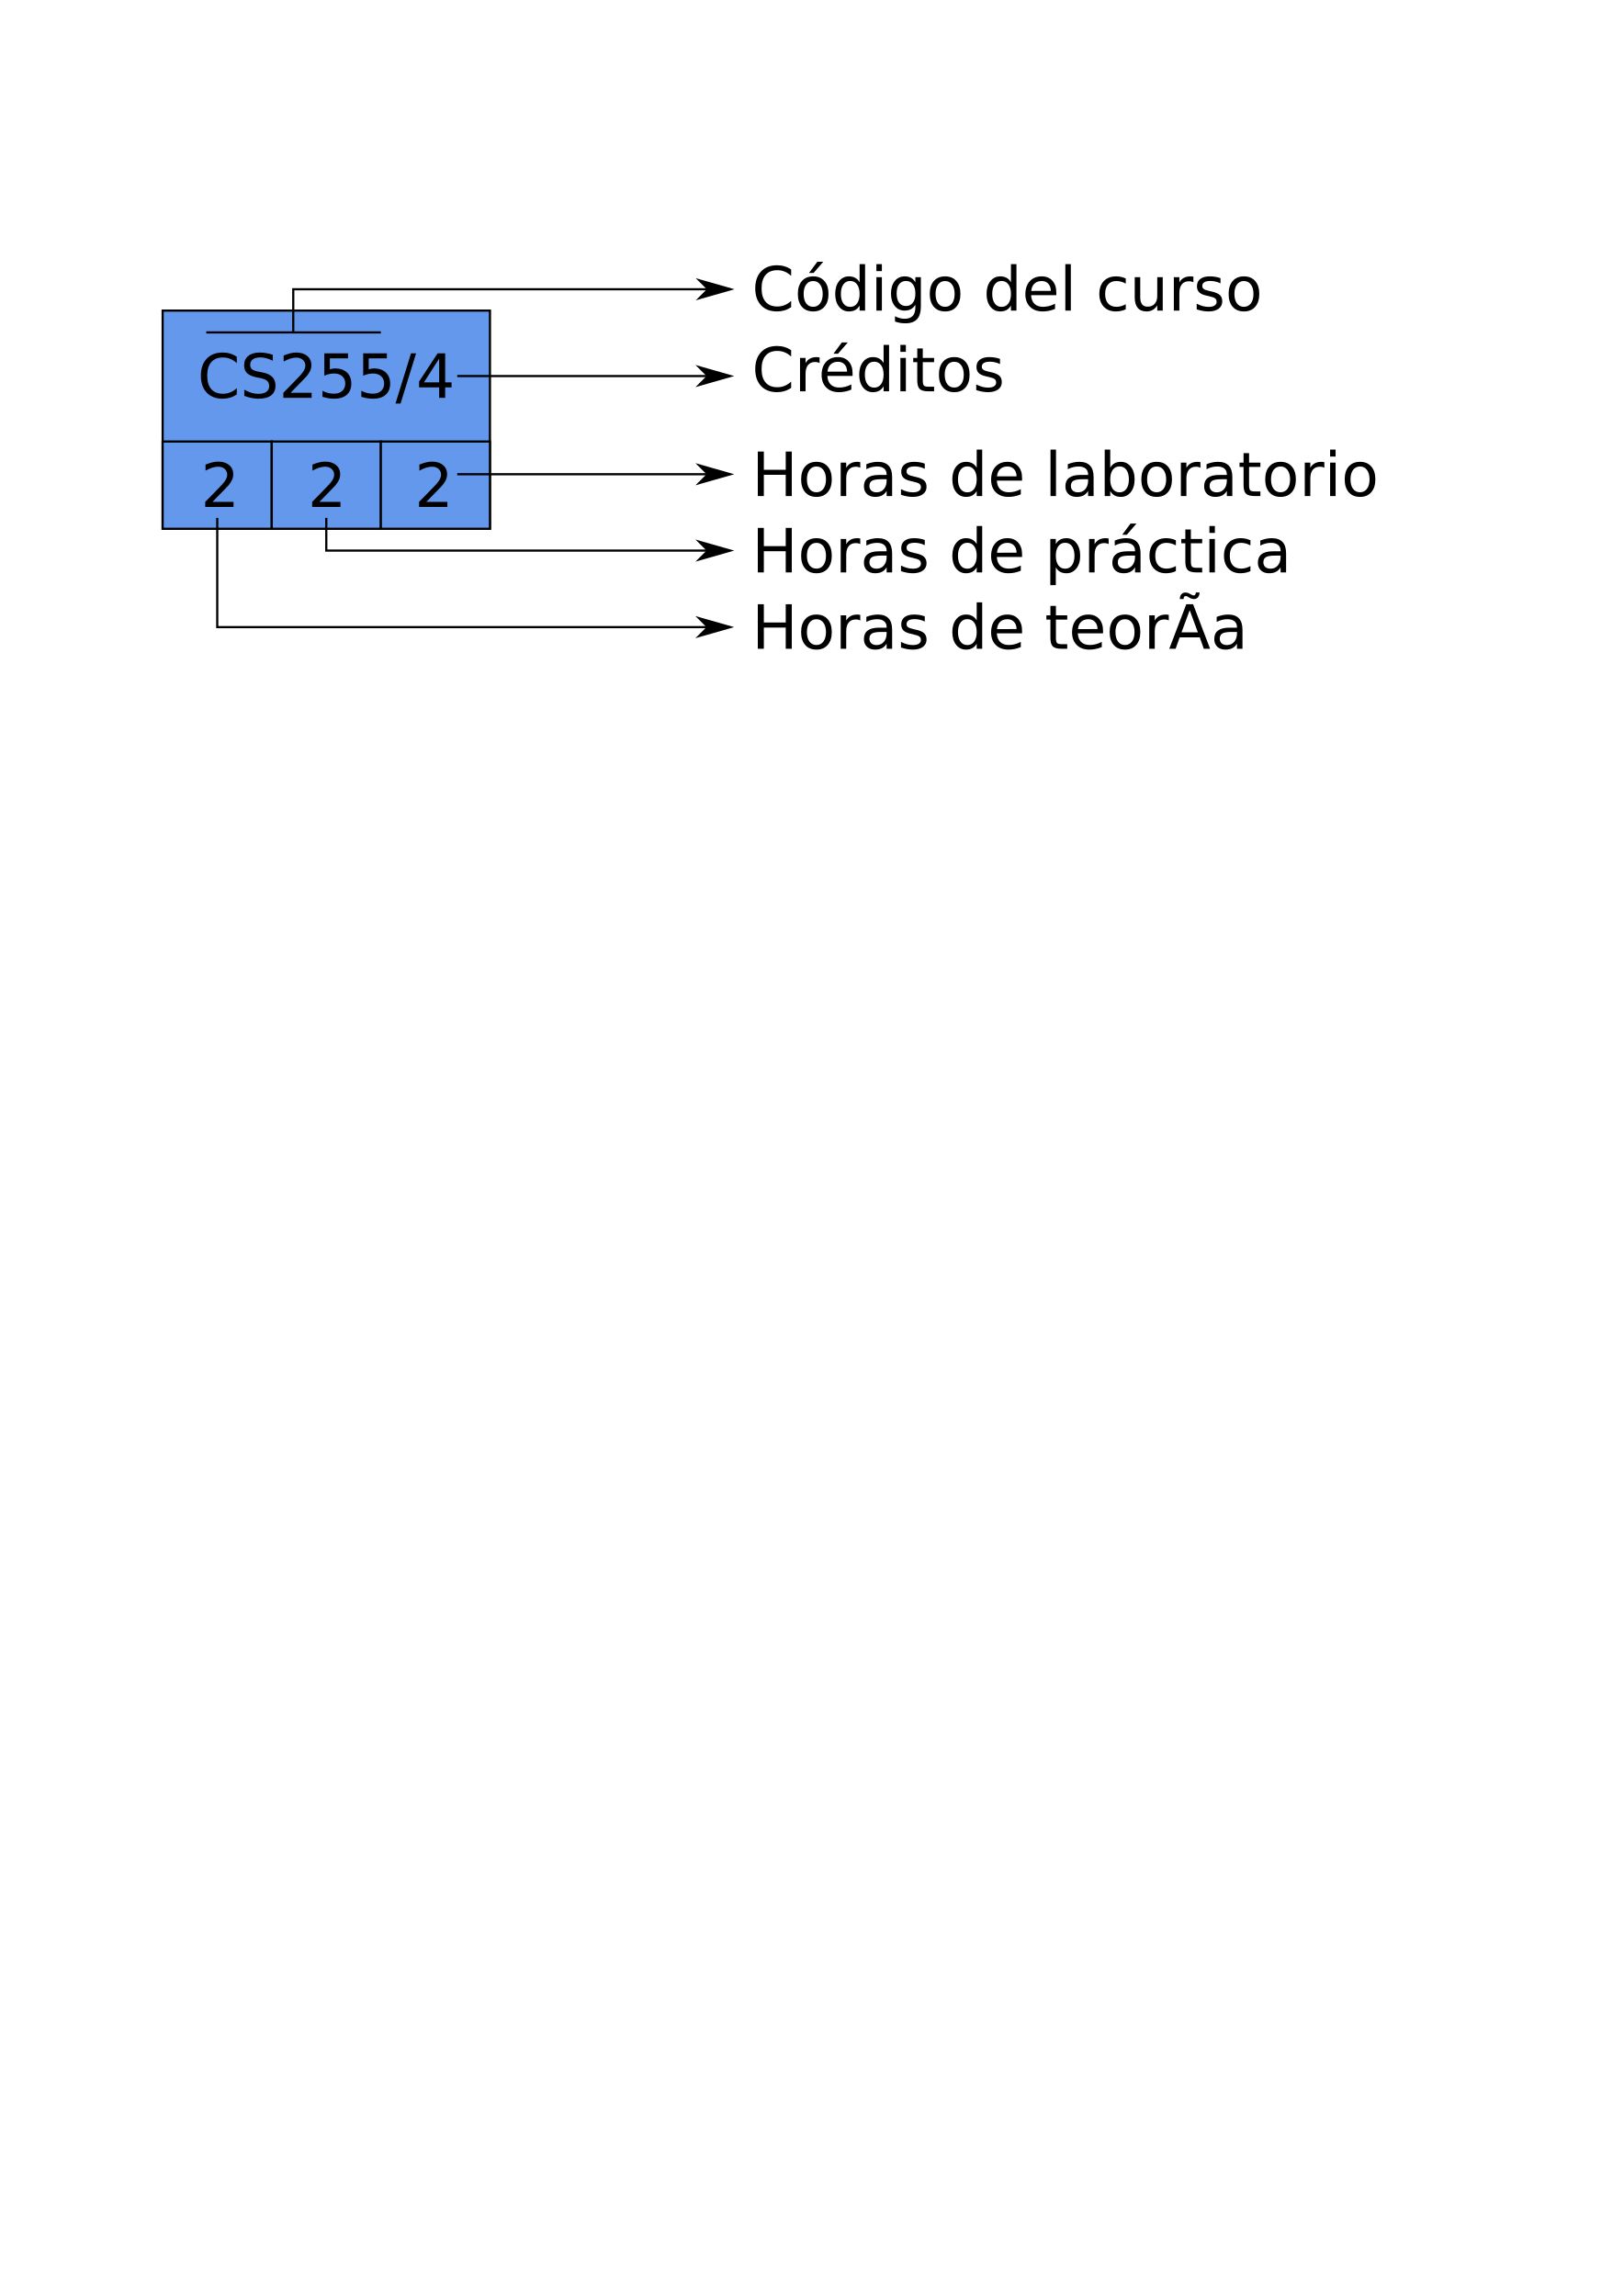
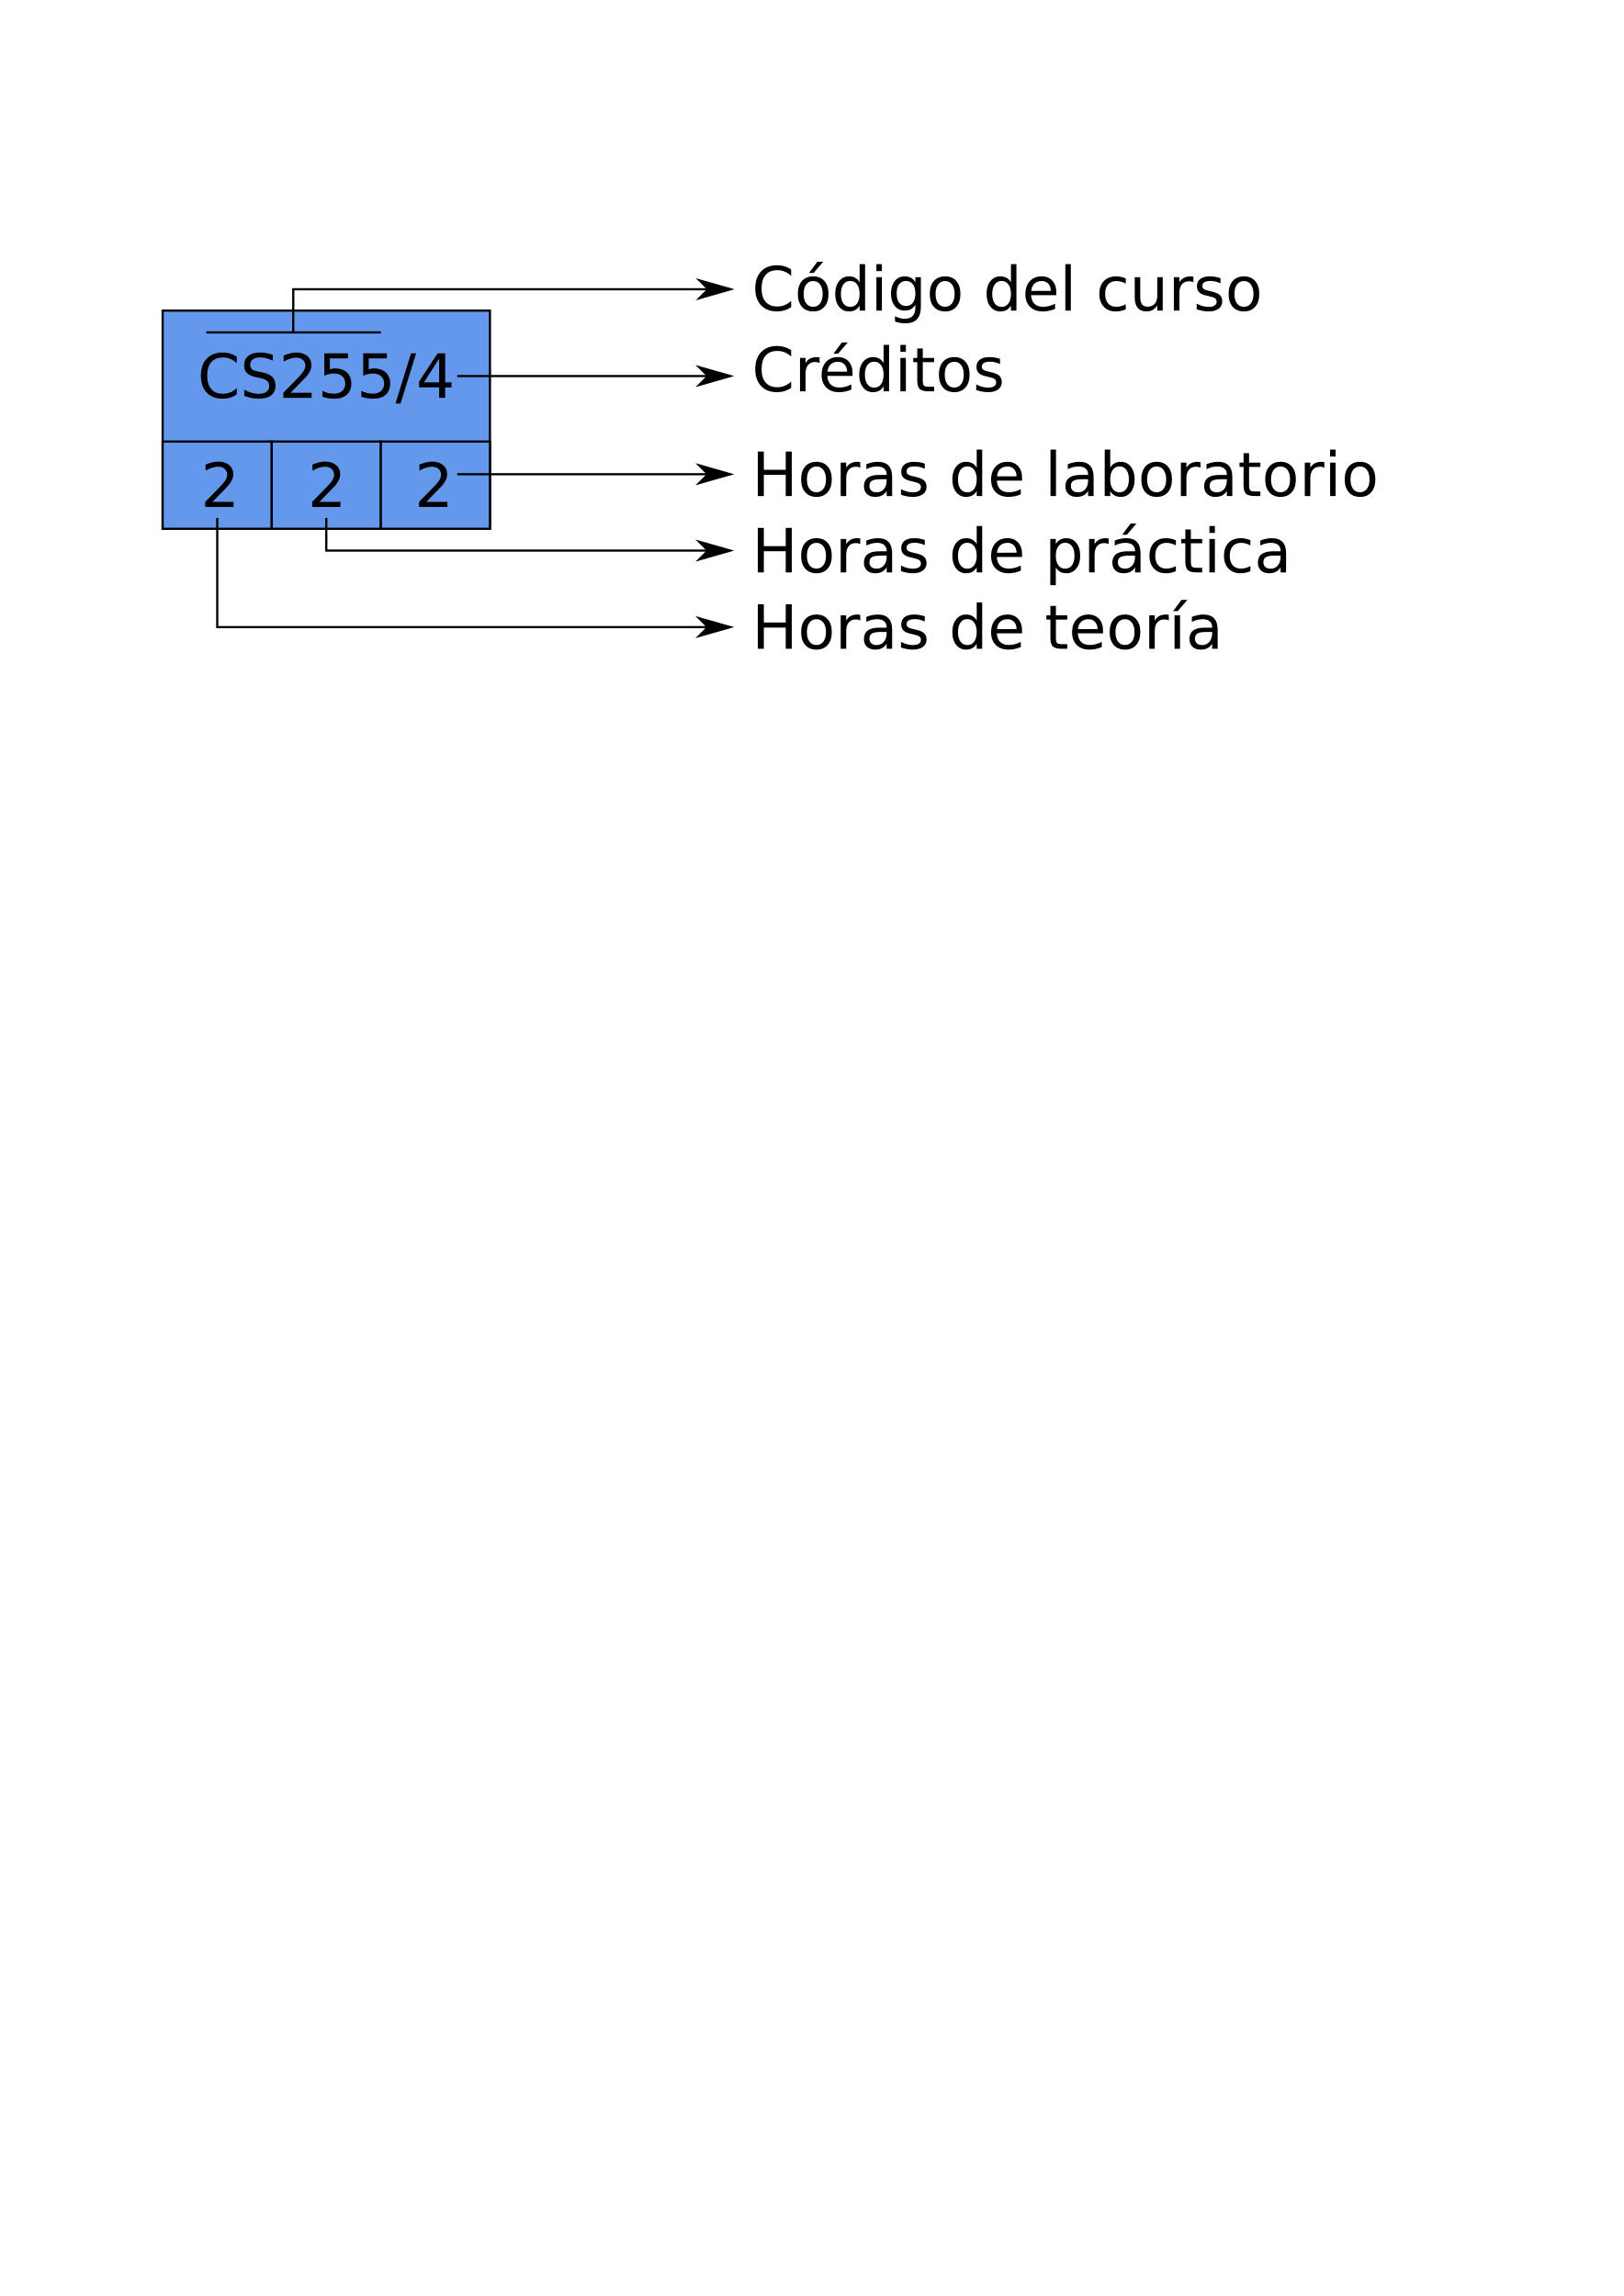
<svg xmlns="http://www.w3.org/2000/svg" width="744.094" height="1052.362" id="svg2">
  <defs id="defs4">
    <marker orient="auto" refY="0.0" refX="0.0" id="Arrow1Lend" style="overflow:visible;">
      <path id="path3244" d="M 0.0,0.0 L 5.0,-5.0 L -12.5,0.0 L 5.0,5.0 L 0.0,0.0 z " style="fill-rule:evenodd;stroke:#000000;stroke-width:1.0pt;marker-start:none;" transform="scale(0.8) rotate(180) translate(12.5,0)" />
    </marker>
  </defs>
  <g id="layer1">
    <text xml:space="preserve" style="font-size:40px;font-style:normal;font-weight:normal;fill:#000000;fill-opacity:1;stroke:none;stroke-width:1px;stroke-linecap:butt;stroke-linejoin:miter;stroke-opacity:1;font-family:Bitstream Vera Sans" x="344.531" y="262.362" id="text5058">
      <tspan id="tspan5060" x="344.531" y="262.362" style="font-size:28px">Horas de práctica</tspan>
    </text>
    <g id="g3175" style="fill:#6498ed;fill-opacity:1" transform="translate(-145.4688,0)">
      <rect y="142.362" x="220" height="100" width="150" id="rect2387" style="fill:#6498ed;fill-opacity:1;fill-rule:evenodd;stroke:#000000;stroke-width:1px;stroke-linecap:butt;stroke-linejoin:miter;stroke-opacity:1" />
      <rect y="202.362" x="220" height="40" width="50" id="rect3159" style="fill:#6498ed;fill-opacity:1" />
      <rect y="202.362" x="220" height="40" width="50" id="rect3161" style="fill:#6498ed;fill-opacity:1;stroke:#000000;stroke-opacity:1" />
      <rect style="fill:#6498ed;fill-opacity:1;stroke:#000000;stroke-opacity:1" id="rect3163" width="50" height="40" x="270" y="202.362" />
      <rect y="202.362" x="320" height="40" width="50" id="rect3165" style="fill:#6498ed;fill-opacity:1;stroke:#000000;stroke-opacity:1" />
    </g>
    <text xml:space="preserve" style="font-size:40px;font-style:normal;font-weight:normal;fill:#000000;fill-opacity:1;stroke:none;stroke-width:1px;stroke-linecap:butt;stroke-linejoin:miter;stroke-opacity:1;font-family:Bitstream Vera Sans" x="90.476" y="182.362" id="text3167">
      <tspan id="tspan3169" x="90.476" y="182.362" style="font-size:28px">CS255/4</tspan>
    </text>
    <g id="g3190" transform="translate(-148,0)">
      <text id="text3171" y="232.362" x="240" style="font-size:40px;font-style:normal;font-weight:normal;fill:#000000;fill-opacity:1;stroke:none;stroke-width:1px;stroke-linecap:butt;stroke-linejoin:miter;stroke-opacity:1;font-family:Bitstream Vera Sans" xml:space="preserve">
        <tspan style="font-size:28px" y="232.362" x="240" id="tspan3173">2</tspan>
      </text>
      <text xml:space="preserve" style="font-size:40px;font-style:normal;font-weight:normal;fill:#000000;fill-opacity:1;stroke:none;stroke-width:1px;stroke-linecap:butt;stroke-linejoin:miter;stroke-opacity:1;font-family:Bitstream Vera Sans" x="289" y="232.362" id="text3182">
        <tspan id="tspan3184" x="289" y="232.362" style="font-size:28px">2</tspan>
      </text>
      <text id="text3186" y="232.362" x="338" style="font-size:40px;font-style:normal;font-weight:normal;fill:#000000;fill-opacity:1;stroke:none;stroke-width:1px;stroke-linecap:butt;stroke-linejoin:miter;stroke-opacity:1;font-family:Bitstream Vera Sans" xml:space="preserve">
        <tspan style="font-size:28px" y="232.362" x="338" id="tspan3188">2</tspan>
      </text>
    </g>
    <path style="fill:none;fill-rule:evenodd;stroke:#000000;stroke-width:1px;stroke-linecap:butt;stroke-linejoin:miter;stroke-opacity:1" d="M 94.531,152.362 L 174.531,152.362" id="path3222" />
    <path style="fill:none;fill-rule:evenodd;stroke:#000000;stroke-width:1;stroke-linecap:butt;stroke-linejoin:miter;marker-end:url(#Arrow1Lend);stroke-miterlimit:4;stroke-dasharray:none;stroke-opacity:1" d="M 134.395,152.498 L 134.395,132.58 L 334.668,132.58" id="path3224" />
    <path style="fill:none;fill-rule:evenodd;stroke:#000000;stroke-width:1px;stroke-linecap:butt;stroke-linejoin:miter;marker-end:url(#Arrow1Lend);stroke-opacity:1" d="M 209.531,217.362 L 334.531,217.362" id="path3232" />
    <path style="fill:none;fill-rule:evenodd;stroke:#000000;stroke-width:1px;stroke-linecap:butt;stroke-linejoin:miter;marker-end:url(#Arrow1Lend);stroke-opacity:1" d="M 149.531,237.362 L 149.531,252.362 L 334.531,252.362" id="path3234" />
    <path style="fill:none;fill-rule:evenodd;stroke:#000000;stroke-width:1;stroke-linecap:butt;stroke-linejoin:miter;marker-end:url(#Arrow1Lend);stroke-miterlimit:4;stroke-dasharray:none;stroke-opacity:1" d="M 99.559,237.389 L 99.559,281.88 L 99.559,287.441 L 334.504,287.441" id="path3236" />
    <text id="text5046" y="142.362" x="344.531" style="font-size:40px;font-style:normal;font-weight:normal;fill:#000000;fill-opacity:1;stroke:none;stroke-width:1px;stroke-linecap:butt;stroke-linejoin:miter;stroke-opacity:1;font-family:Bitstream Vera Sans" xml:space="preserve">
      <tspan style="font-size:28px" y="142.362" x="344.531" id="tspan5048">Código del curso</tspan>
    </text>
    <text xml:space="preserve" style="font-size:40px;font-style:normal;font-weight:normal;fill:#000000;fill-opacity:1;stroke:none;stroke-width:1px;stroke-linecap:butt;stroke-linejoin:miter;stroke-opacity:1;font-family:Bitstream Vera Sans" x="344.531" y="179.362" id="text5050">
      <tspan id="tspan5052" x="344.531" y="179.362" style="font-size:28px">Créditos</tspan>
    </text>
    <text id="text5054" y="227.362" x="344.531" style="font-size:40px;font-style:normal;font-weight:normal;fill:#000000;fill-opacity:1;stroke:none;stroke-width:1px;stroke-linecap:butt;stroke-linejoin:miter;stroke-opacity:1;font-family:Bitstream Vera Sans" xml:space="preserve">
      <tspan style="font-size:28px" y="227.362" x="344.531" id="tspan5056">Horas de laboratorio</tspan>
    </text>
    <text id="text5062" y="297.362" x="344.531" style="font-size:40px;font-style:normal;font-weight:normal;fill:#000000;fill-opacity:1;stroke:none;stroke-width:1px;stroke-linecap:butt;stroke-linejoin:miter;stroke-opacity:1;font-family:Bitstream Vera Sans" xml:space="preserve">
-       <tspan style="font-size:28px" y="297.362" x="344.531" id="tspan5064">Horas de teorÃ­a</tspan>
+       <tspan style="font-size:28px" y="297.362" x="344.531" id="tspan5064">Horas de teorí­a</tspan>
    </text>
    <path id="path2424" d="M 209.531,172.362 L 334.531,172.362" style="fill:none;fill-rule:evenodd;stroke:#000000;stroke-width:1px;stroke-linecap:butt;stroke-linejoin:miter;marker-end:url(#Arrow1Lend);stroke-opacity:1" />
  </g>
</svg>
